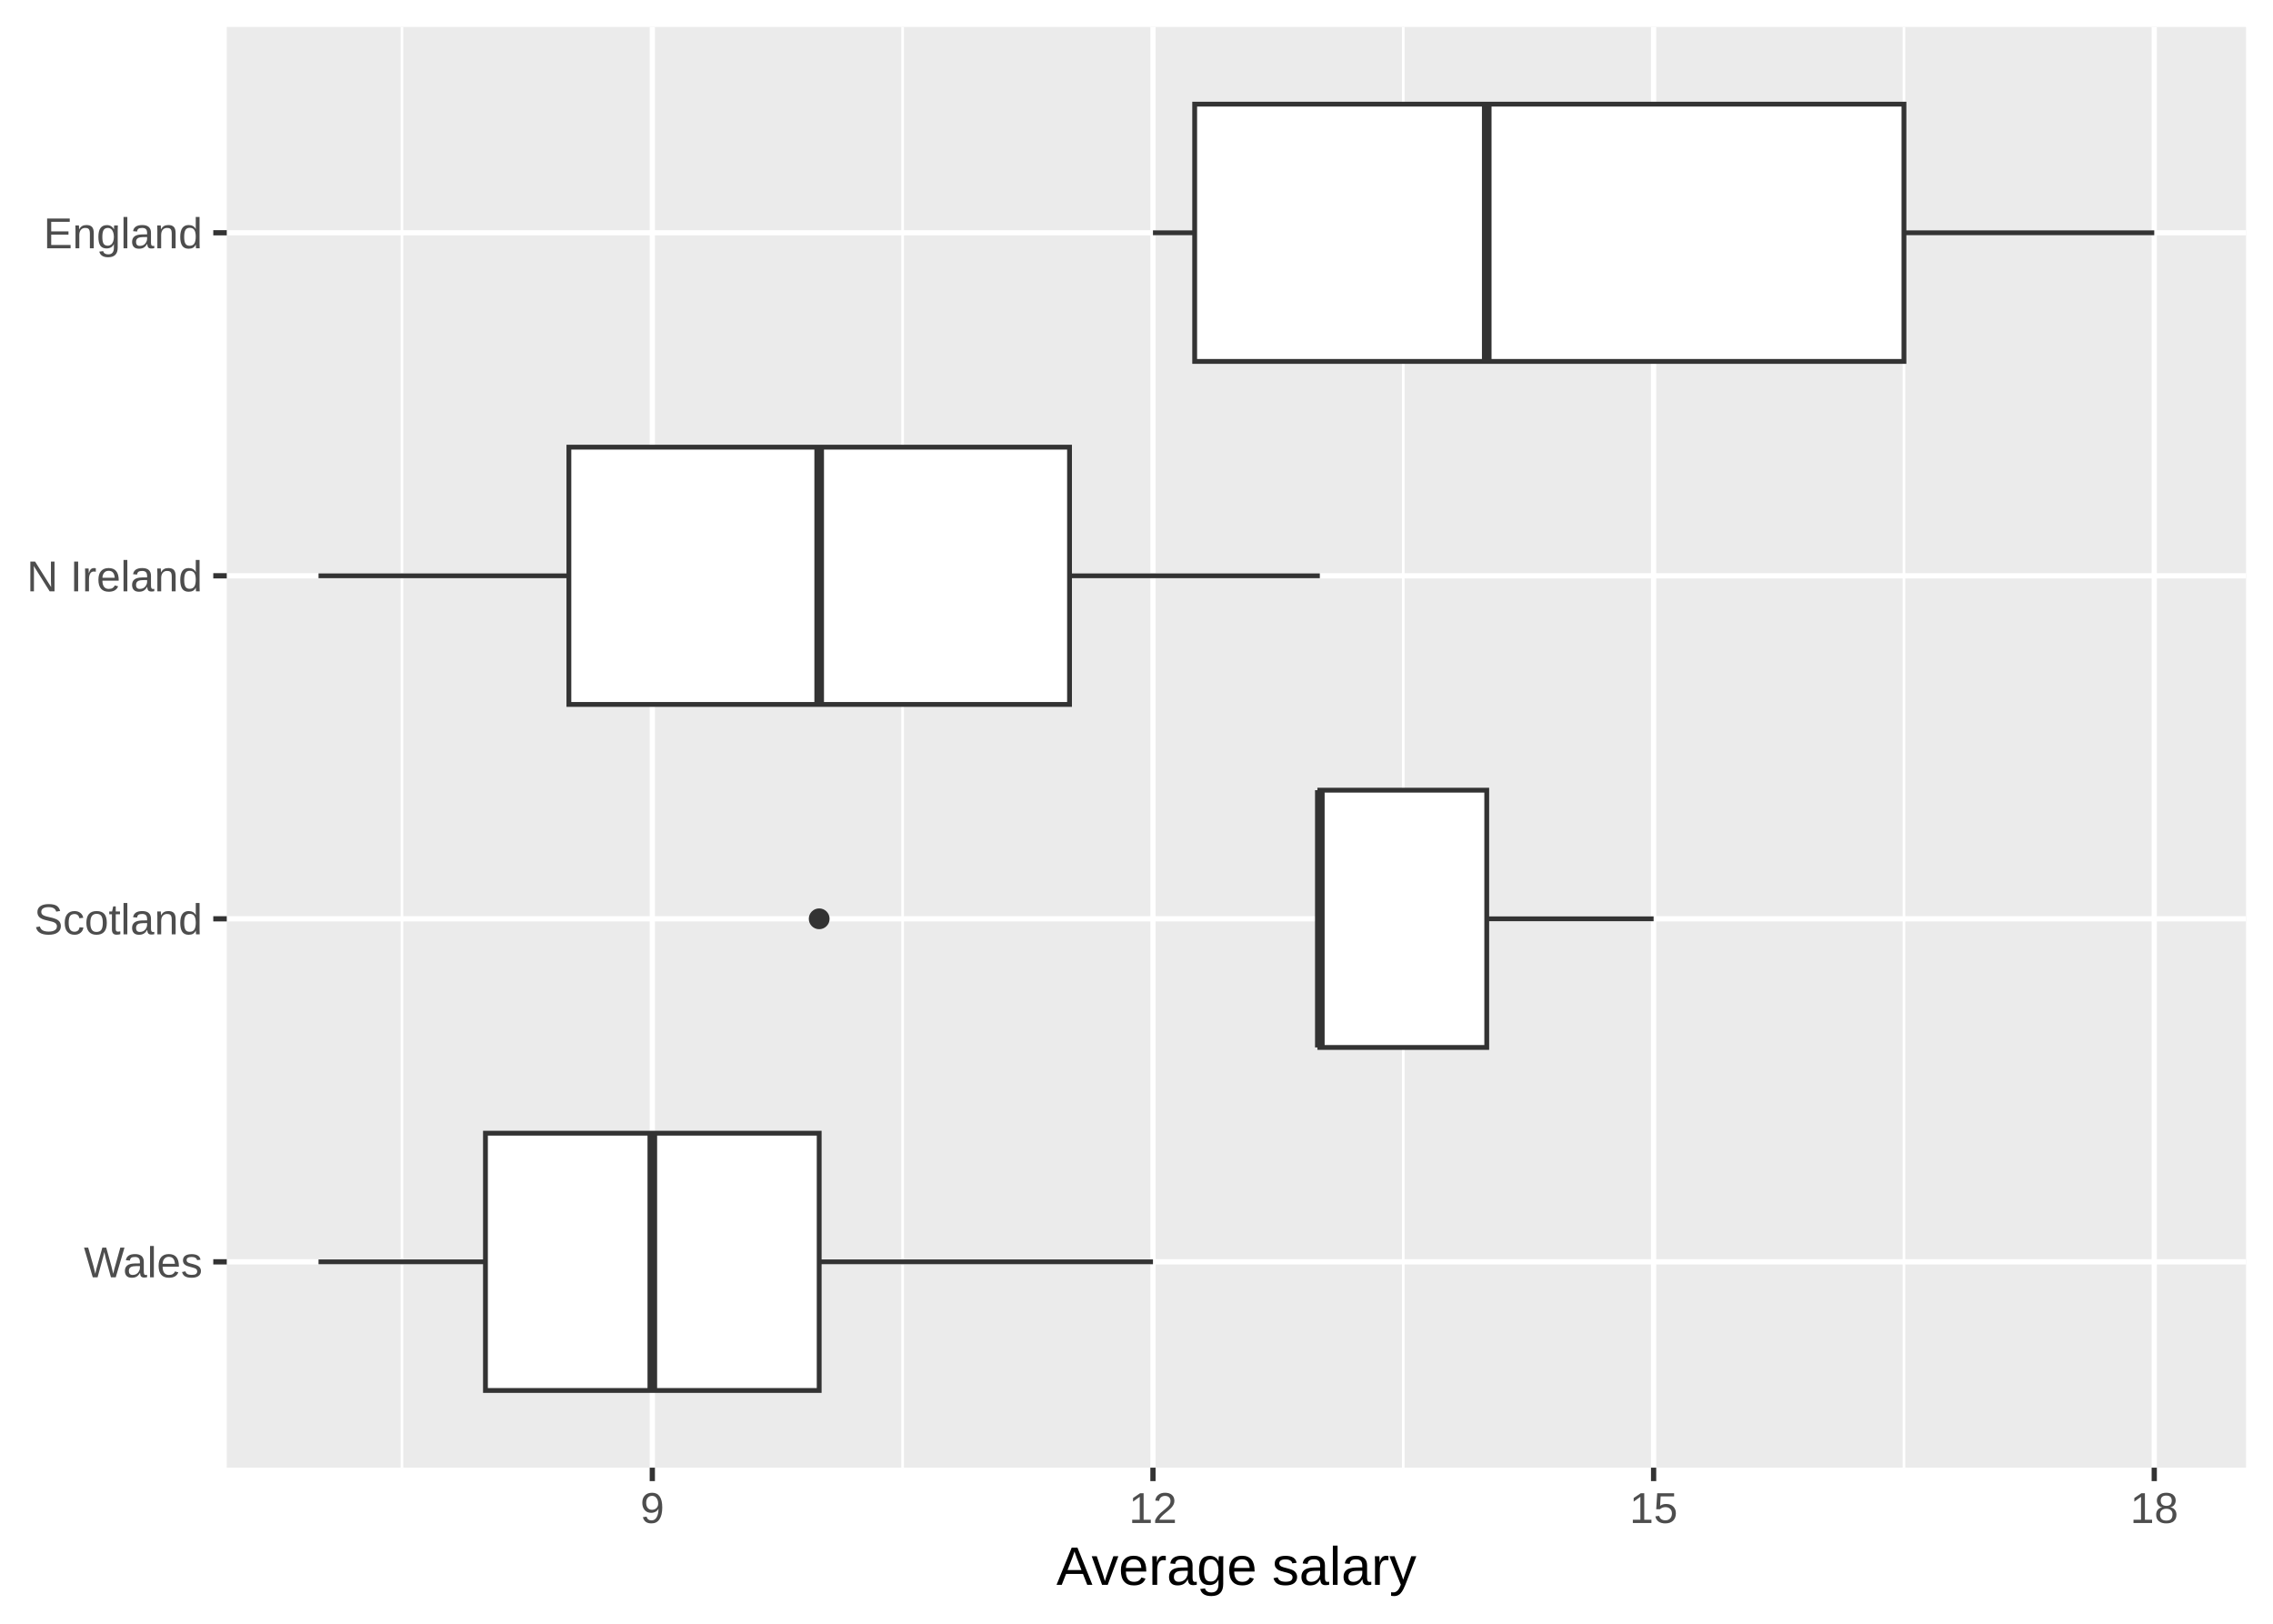
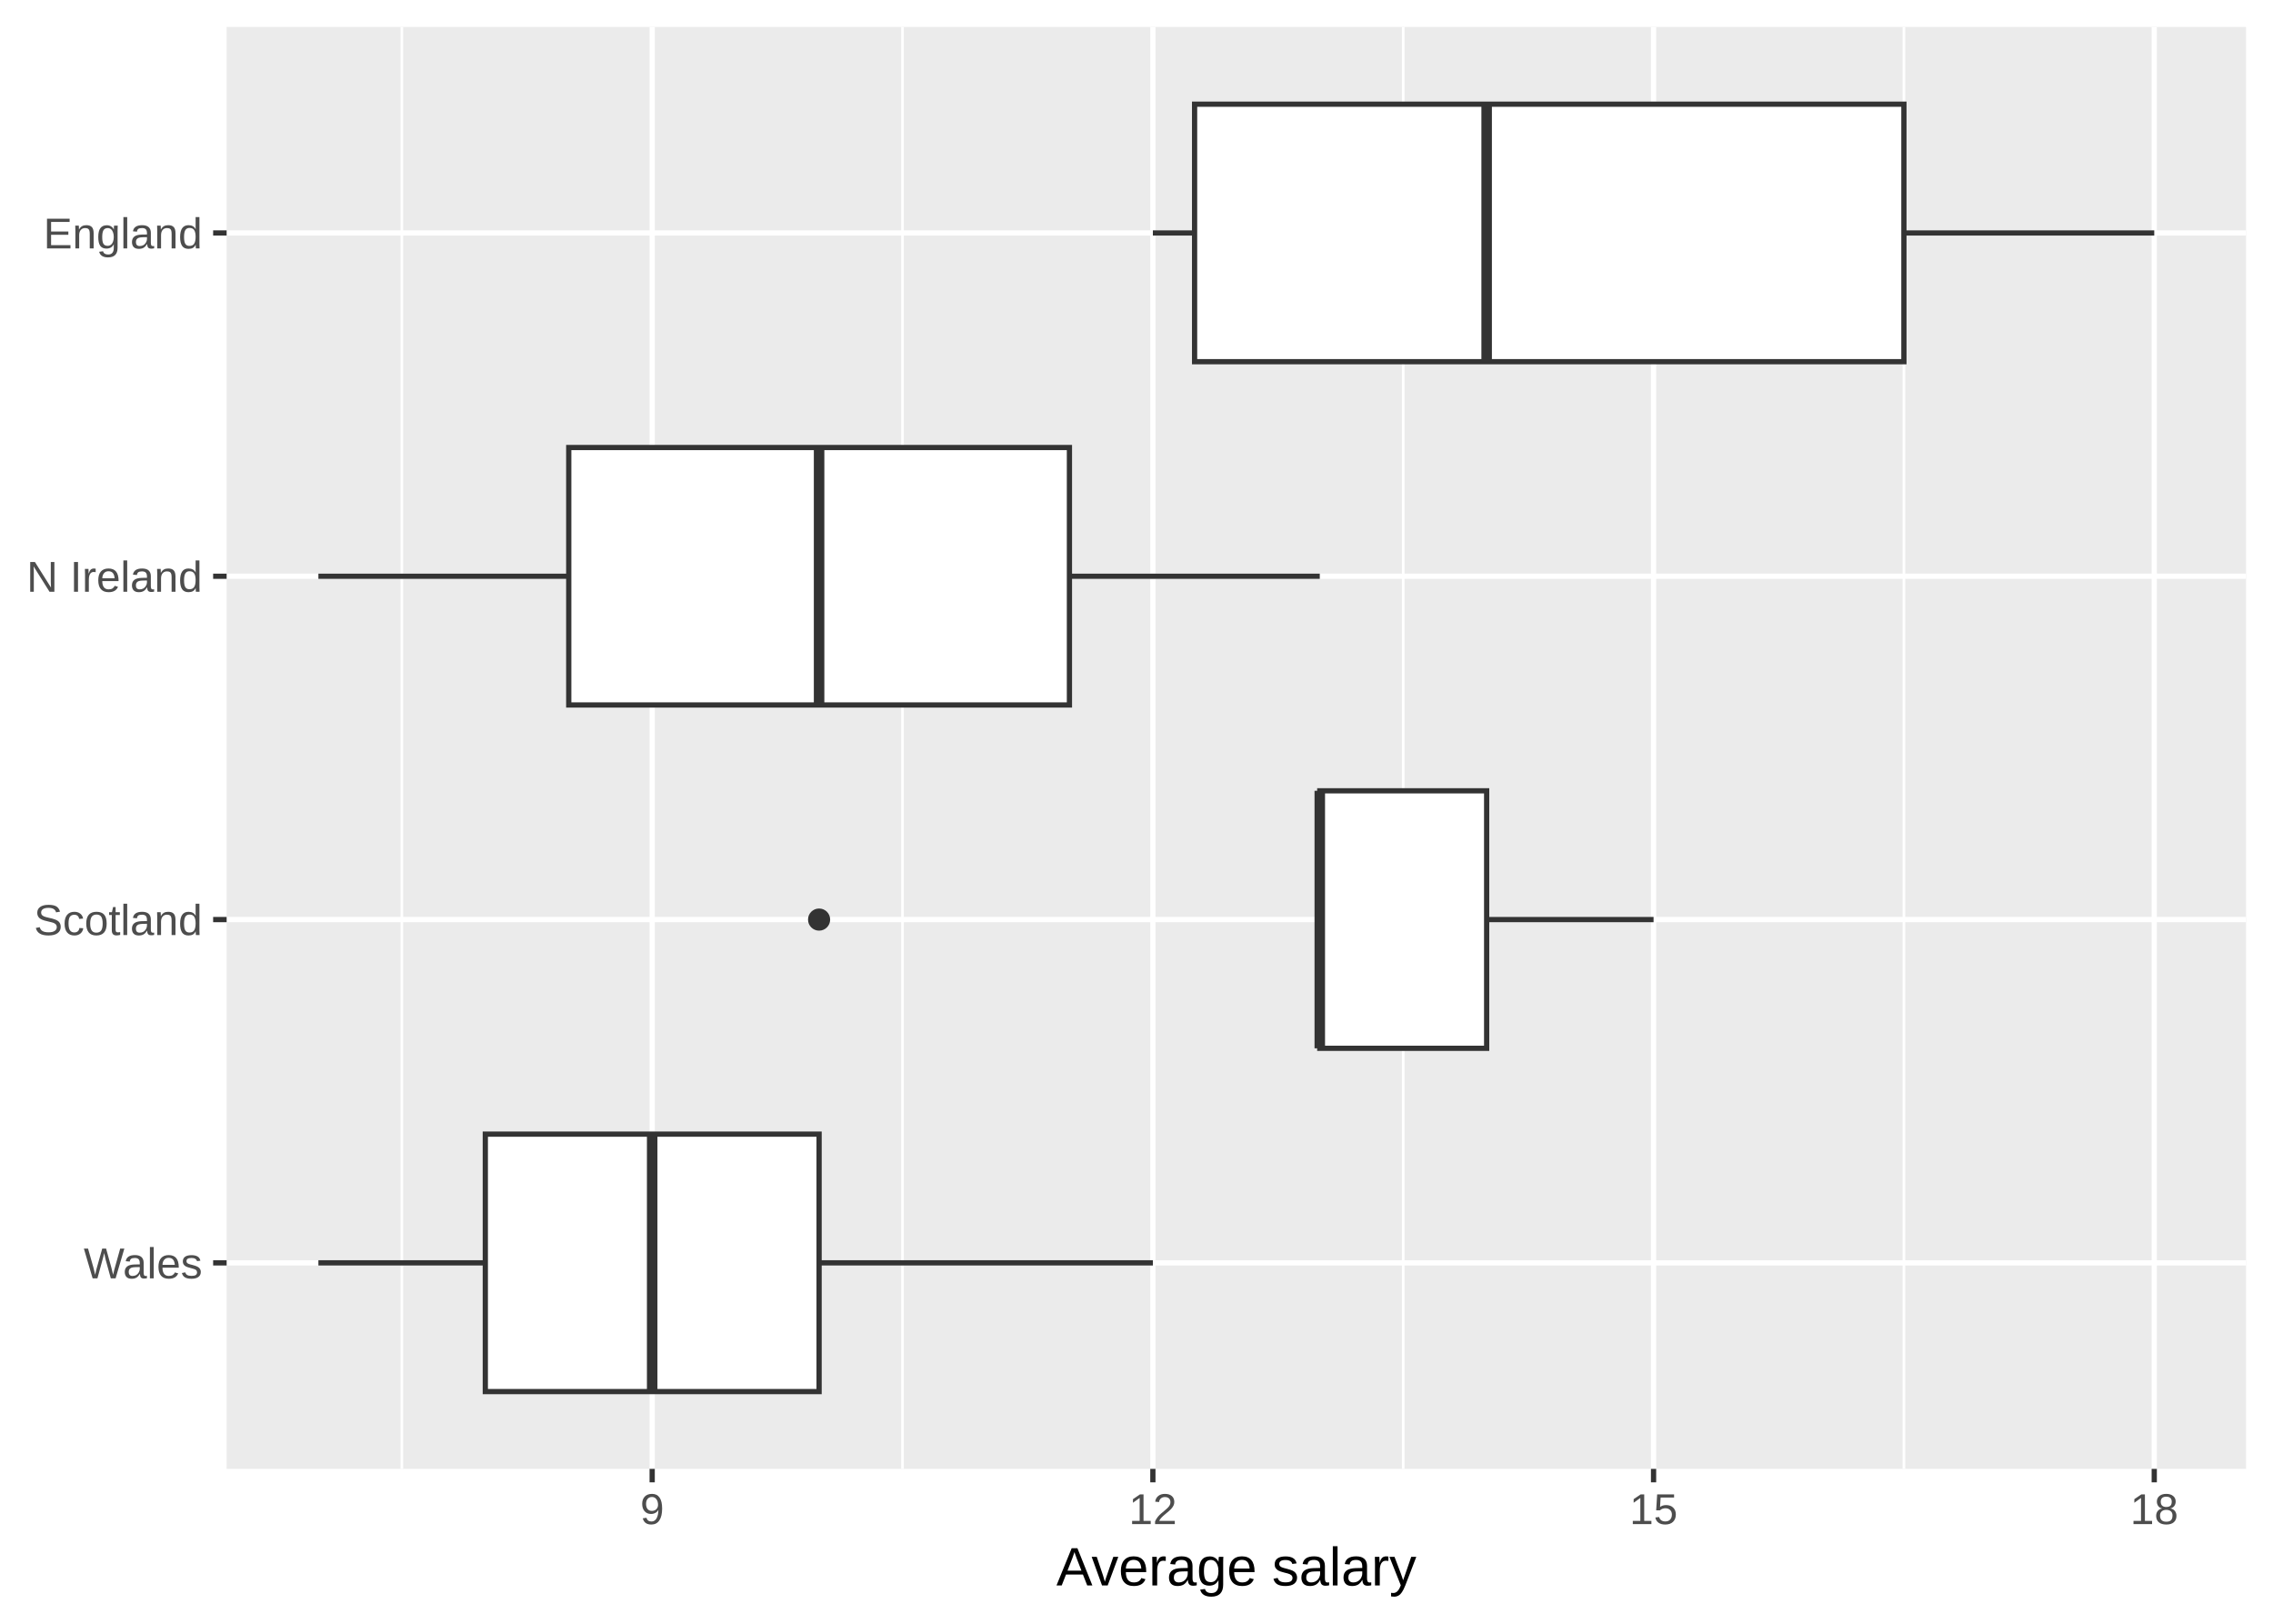
- <svg xmlns="http://www.w3.org/2000/svg" class="svglite" width="504.00pt" height="360.01pt" viewBox="0 0 504.00 360.01">
-   <defs>
-     <style type="text/css">
+ <svg xmlns="http://www.w3.org/2000/svg" width="504.00pt" height="360.01pt" viewBox="0 0 504.00 360.01">
+   <g class="svglite">
+     <defs>
+       <style type="text/css">
    .svglite line, .svglite polyline, .svglite polygon, .svglite path, .svglite rect, .svglite circle {
      fill: none;
      stroke: #000000;
      stroke-linecap: round;
      stroke-linejoin: round;
      stroke-miterlimit: 10.00;
    }
    .svglite text {
      white-space: pre;
    }
+     .svglite g.glyphgroup path {
+       fill: inherit;
+       stroke: none;
+     }
  </style>
-   </defs>
-   <rect width="100%" height="100%" style="stroke: none; fill: #FFFFFF;" />
-   <defs>
-     <clipPath id="cpMC4wMHw1MDQuMDB8MC4wMHwzNjAuMDE=">
-       <rect x="0.00" y="0.00" width="504.00" height="360.01" />
-     </clipPath>
-   </defs>
-   <g clip-path="url(#cpMC4wMHw1MDQuMDB8MC4wMHwzNjAuMDE=)">
-     <rect x="0.00" y="0.00" width="504.00" height="360.01" style="stroke-width: 1.16; stroke: #FFFFFF; fill: #FFFFFF;" />
-   </g>
-   <defs>
-     <clipPath id="cpNTAuMjh8NDk4LjAyfDUuOTh8MzI1LjM5">
-       <rect x="50.28" y="5.98" width="447.74" height="319.42" />
-     </clipPath>
-   </defs>
-   <g clip-path="url(#cpNTAuMjh8NDk4LjAyfDUuOTh8MzI1LjM5)">
-     <rect x="50.28" y="5.98" width="447.74" height="319.42" style="stroke-width: 1.16; stroke: none; fill: #EBEBEB;" />
-     <polyline points="89.13,325.39 89.13,5.98 " style="stroke-width: 0.58; stroke: #FFFFFF; stroke-linecap: butt;" />
-     <polyline points="200.14,325.39 200.14,5.98 " style="stroke-width: 0.58; stroke: #FFFFFF; stroke-linecap: butt;" />
-     <polyline points="311.15,325.39 311.15,5.98 " style="stroke-width: 0.58; stroke: #FFFFFF; stroke-linecap: butt;" />
-     <polyline points="422.17,325.39 422.17,5.98 " style="stroke-width: 0.58; stroke: #FFFFFF; stroke-linecap: butt;" />
-     <polyline points="50.28,279.76 498.02,279.76 " style="stroke-width: 1.16; stroke: #FFFFFF; stroke-linecap: butt;" />
-     <polyline points="50.28,203.71 498.02,203.71 " style="stroke-width: 1.16; stroke: #FFFFFF; stroke-linecap: butt;" />
-     <polyline points="50.28,127.66 498.02,127.66 " style="stroke-width: 1.16; stroke: #FFFFFF; stroke-linecap: butt;" />
-     <polyline points="50.28,51.61 498.02,51.61 " style="stroke-width: 1.16; stroke: #FFFFFF; stroke-linecap: butt;" />
-     <polyline points="144.64,325.39 144.64,5.98 " style="stroke-width: 1.16; stroke: #FFFFFF; stroke-linecap: butt;" />
-     <polyline points="255.65,325.39 255.65,5.98 " style="stroke-width: 1.16; stroke: #FFFFFF; stroke-linecap: butt;" />
-     <polyline points="366.66,325.39 366.66,5.98 " style="stroke-width: 1.16; stroke: #FFFFFF; stroke-linecap: butt;" />
-     <polyline points="477.67,325.39 477.67,5.98 " style="stroke-width: 1.16; stroke: #FFFFFF; stroke-linecap: butt;" />
-     <line x1="181.64" y1="279.76" x2="255.65" y2="279.76" style="stroke-width: 1.07; stroke: #333333; stroke-linecap: butt;" />
-     <line x1="107.64" y1="279.76" x2="70.63" y2="279.76" style="stroke-width: 1.07; stroke: #333333; stroke-linecap: butt;" />
-     <polygon points="181.64,308.28 107.64,308.28 107.64,251.24 181.64,251.24 181.64,308.28 " style="stroke-width: 1.07; stroke: #333333; stroke-linecap: butt; stroke-linejoin: miter; fill: #FFFFFF;" />
-     <line x1="144.64" y1="308.28" x2="144.64" y2="251.24" style="stroke-width: 2.13; stroke: #333333; stroke-linecap: butt; stroke-linejoin: miter;" />
-     <circle cx="181.64" cy="203.71" r="1.95" style="stroke-width: 0.71; stroke: #333333; fill: #333333;" />
-     <line x1="329.66" y1="203.71" x2="366.66" y2="203.71" style="stroke-width: 1.07; stroke: #333333; stroke-linecap: butt;" />
-     <line x1="292.65" y1="203.71" x2="292.65" y2="203.71" style="stroke-width: 1.07; stroke: #333333; stroke-linecap: butt;" />
-     <polygon points="329.66,232.23 292.65,232.23 292.65,175.19 329.66,175.19 329.66,232.23 " style="stroke-width: 1.07; stroke: #333333; stroke-linecap: butt; stroke-linejoin: miter; fill: #FFFFFF;" />
-     <line x1="292.65" y1="232.23" x2="292.65" y2="175.19" style="stroke-width: 2.13; stroke: #333333; stroke-linecap: butt; stroke-linejoin: miter;" />
-     <line x1="237.15" y1="127.66" x2="292.65" y2="127.66" style="stroke-width: 1.07; stroke: #333333; stroke-linecap: butt;" />
-     <line x1="126.14" y1="127.66" x2="70.63" y2="127.66" style="stroke-width: 1.07; stroke: #333333; stroke-linecap: butt;" />
-     <polygon points="237.15,156.18 126.14,156.18 126.14,99.14 237.15,99.14 237.15,156.18 " style="stroke-width: 1.07; stroke: #333333; stroke-linecap: butt; stroke-linejoin: miter; fill: #FFFFFF;" />
-     <line x1="181.64" y1="156.18" x2="181.64" y2="99.14" style="stroke-width: 2.13; stroke: #333333; stroke-linecap: butt; stroke-linejoin: miter;" />
-     <line x1="422.17" y1="51.61" x2="477.67" y2="51.61" style="stroke-width: 1.07; stroke: #333333; stroke-linecap: butt;" />
-     <line x1="264.90" y1="51.61" x2="255.65" y2="51.61" style="stroke-width: 1.07; stroke: #333333; stroke-linecap: butt;" />
-     <polygon points="422.17,80.13 264.90,80.13 264.90,23.09 422.17,23.09 422.17,80.13 " style="stroke-width: 1.07; stroke: #333333; stroke-linecap: butt; stroke-linejoin: miter; fill: #FFFFFF;" />
-     <line x1="329.66" y1="80.13" x2="329.66" y2="23.09" style="stroke-width: 2.13; stroke: #333333; stroke-linecap: butt; stroke-linejoin: miter;" />
-   </g>
-   <g clip-path="url(#cpMC4wMHw1MDQuMDB8MC4wMHwzNjAuMDE=)">
-     <text x="44.90" y="283.20" text-anchor="end" style="font-size: 9.60px;fill: #4D4D4D; font-family: &quot;Arial&quot;;" textLength="26.65px" lengthAdjust="spacingAndGlyphs">Wales</text>
-     <text x="44.90" y="207.15" text-anchor="end" style="font-size: 9.60px;fill: #4D4D4D; font-family: &quot;Arial&quot;;" textLength="37.33px" lengthAdjust="spacingAndGlyphs">Scotland</text>
-     <text x="44.90" y="131.10" text-anchor="end" style="font-size: 9.60px;fill: #4D4D4D; font-family: &quot;Arial&quot;;" textLength="38.92px" lengthAdjust="spacingAndGlyphs">N Ireland</text>
-     <text x="44.90" y="55.05" text-anchor="end" style="font-size: 9.60px;fill: #4D4D4D; font-family: &quot;Arial&quot;;" textLength="35.21px" lengthAdjust="spacingAndGlyphs">England</text>
-     <polyline points="47.29,279.76 50.28,279.76 " style="stroke-width: 1.16; stroke: #333333; stroke-linecap: butt;" />
-     <polyline points="47.29,203.71 50.28,203.71 " style="stroke-width: 1.16; stroke: #333333; stroke-linecap: butt;" />
-     <polyline points="47.29,127.66 50.28,127.66 " style="stroke-width: 1.16; stroke: #333333; stroke-linecap: butt;" />
-     <polyline points="47.29,51.61 50.28,51.61 " style="stroke-width: 1.16; stroke: #333333; stroke-linecap: butt;" />
-     <polyline points="144.64,328.38 144.64,325.39 " style="stroke-width: 1.16; stroke: #333333; stroke-linecap: butt;" />
-     <polyline points="255.65,328.38 255.65,325.39 " style="stroke-width: 1.16; stroke: #333333; stroke-linecap: butt;" />
-     <polyline points="366.66,328.38 366.66,325.39 " style="stroke-width: 1.16; stroke: #333333; stroke-linecap: butt;" />
-     <polyline points="477.67,328.38 477.67,325.39 " style="stroke-width: 1.16; stroke: #333333; stroke-linecap: butt;" />
-     <text x="144.64" y="337.66" text-anchor="middle" style="font-size: 9.60px;fill: #4D4D4D; font-family: &quot;Arial&quot;;" textLength="5.34px" lengthAdjust="spacingAndGlyphs">9</text>
-     <text x="255.65" y="337.66" text-anchor="middle" style="font-size: 9.60px;fill: #4D4D4D; font-family: &quot;Arial&quot;;" textLength="10.67px" lengthAdjust="spacingAndGlyphs">12</text>
-     <text x="366.66" y="337.66" text-anchor="middle" style="font-size: 9.60px;fill: #4D4D4D; font-family: &quot;Arial&quot;;" textLength="10.67px" lengthAdjust="spacingAndGlyphs">15</text>
-     <text x="477.67" y="337.66" text-anchor="middle" style="font-size: 9.60px;fill: #4D4D4D; font-family: &quot;Arial&quot;;" textLength="10.67px" lengthAdjust="spacingAndGlyphs">18</text>
-     <text x="274.15" y="351.38" text-anchor="middle" style="font-size: 12.00px; font-family: &quot;Arial&quot;;" textLength="80.04px" lengthAdjust="spacingAndGlyphs">Average salary</text>
+     </defs>
+     <rect width="100%" height="100%" style="stroke: none; fill: #FFFFFF;" />
+     <defs>
+       <clipPath id="cpMC4wMHw1MDQuMDB8MC4wMHwzNjAuMDE=">
+         <rect x="0.00" y="0.00" width="504.00" height="360.01" />
+       </clipPath>
+     </defs>
+     <g clip-path="url(#cpMC4wMHw1MDQuMDB8MC4wMHwzNjAuMDE=)">
+       <rect x="0.00" y="0.00" width="504.00" height="360.01" style="stroke-width: 1.16; stroke: #FFFFFF; fill: #FFFFFF;" />
+     </g>
+     <defs>
+       <clipPath id="cpNTAuMjV8NDk4LjAyfDUuOTh8MzI1LjY2">
+         <rect x="50.25" y="5.98" width="447.77" height="319.68" />
+       </clipPath>
+     </defs>
+     <g clip-path="url(#cpNTAuMjV8NDk4LjAyfDUuOTh8MzI1LjY2)">
+       <rect x="50.25" y="5.98" width="447.77" height="319.68" style="stroke-width: 1.16; stroke: none; fill: #EBEBEB;" />
+       <polyline points="89.10,325.66 89.10,5.98 " style="stroke-width: 0.58; stroke: #FFFFFF; stroke-linecap: butt;" />
+       <polyline points="200.12,325.66 200.12,5.98 " style="stroke-width: 0.58; stroke: #FFFFFF; stroke-linecap: butt;" />
+       <polyline points="311.14,325.66 311.14,5.98 " style="stroke-width: 0.58; stroke: #FFFFFF; stroke-linecap: butt;" />
+       <polyline points="422.16,325.66 422.16,5.98 " style="stroke-width: 0.58; stroke: #FFFFFF; stroke-linecap: butt;" />
+       <polyline points="50.25,279.99 498.02,279.99 " style="stroke-width: 1.16; stroke: #FFFFFF; stroke-linecap: butt;" />
+       <polyline points="50.25,203.88 498.02,203.88 " style="stroke-width: 1.16; stroke: #FFFFFF; stroke-linecap: butt;" />
+       <polyline points="50.25,127.76 498.02,127.76 " style="stroke-width: 1.16; stroke: #FFFFFF; stroke-linecap: butt;" />
+       <polyline points="50.25,51.65 498.02,51.65 " style="stroke-width: 1.16; stroke: #FFFFFF; stroke-linecap: butt;" />
+       <polyline points="144.61,325.66 144.61,5.98 " style="stroke-width: 1.16; stroke: #FFFFFF; stroke-linecap: butt;" />
+       <polyline points="255.63,325.66 255.63,5.98 " style="stroke-width: 1.16; stroke: #FFFFFF; stroke-linecap: butt;" />
+       <polyline points="366.65,325.66 366.65,5.98 " style="stroke-width: 1.16; stroke: #FFFFFF; stroke-linecap: butt;" />
+       <polyline points="477.67,325.66 477.67,5.98 " style="stroke-width: 1.16; stroke: #FFFFFF; stroke-linecap: butt;" />
+       <line x1="181.62" y1="279.99" x2="255.63" y2="279.99" style="stroke-width: 1.16; stroke: #333333; stroke-linecap: butt;" />
+       <line x1="107.61" y1="279.99" x2="70.60" y2="279.99" style="stroke-width: 1.16; stroke: #333333; stroke-linecap: butt;" />
+       <polygon points="181.62,308.53 107.61,308.53 107.61,251.45 181.62,251.45 181.62,308.53 " style="stroke-width: 1.16; stroke: #333333; stroke-linecap: butt; stroke-linejoin: miter; fill: #FFFFFF;" />
+       <line x1="144.61" y1="308.53" x2="144.61" y2="251.45" style="stroke-width: 2.33; stroke: #333333; stroke-linecap: butt; stroke-linejoin: miter;" />
+       <circle cx="181.62" cy="203.88" r="2.10" style="stroke-width: 0.71; stroke: #333333; fill: #333333;" />
+       <line x1="329.64" y1="203.88" x2="366.65" y2="203.88" style="stroke-width: 1.16; stroke: #333333; stroke-linecap: butt;" />
+       <line x1="292.64" y1="203.88" x2="292.64" y2="203.88" style="stroke-width: 1.16; stroke: #333333; stroke-linecap: butt;" />
+       <polygon points="329.64,232.42 292.64,232.42 292.64,175.33 329.64,175.33 329.64,232.42 " style="stroke-width: 1.16; stroke: #333333; stroke-linecap: butt; stroke-linejoin: miter; fill: #FFFFFF;" />
+       <line x1="292.64" y1="232.42" x2="292.64" y2="175.33" style="stroke-width: 2.33; stroke: #333333; stroke-linecap: butt; stroke-linejoin: miter;" />
+       <line x1="237.13" y1="127.76" x2="292.64" y2="127.76" style="stroke-width: 1.16; stroke: #333333; stroke-linecap: butt;" />
+       <line x1="126.11" y1="127.76" x2="70.60" y2="127.76" style="stroke-width: 1.16; stroke: #333333; stroke-linecap: butt;" />
+       <polygon points="237.13,156.30 126.11,156.30 126.11,99.22 237.13,99.22 237.13,156.30 " style="stroke-width: 1.16; stroke: #333333; stroke-linecap: butt; stroke-linejoin: miter; fill: #FFFFFF;" />
+       <line x1="181.62" y1="156.30" x2="181.62" y2="99.22" style="stroke-width: 2.33; stroke: #333333; stroke-linecap: butt; stroke-linejoin: miter;" />
+       <line x1="422.16" y1="51.65" x2="477.67" y2="51.65" style="stroke-width: 1.16; stroke: #333333; stroke-linecap: butt;" />
+       <line x1="264.88" y1="51.65" x2="255.63" y2="51.65" style="stroke-width: 1.16; stroke: #333333; stroke-linecap: butt;" />
+       <polygon points="422.16,80.19 264.88,80.19 264.88,23.10 422.16,23.10 422.16,80.19 " style="stroke-width: 1.16; stroke: #333333; stroke-linecap: butt; stroke-linejoin: miter; fill: #FFFFFF;" />
+       <line x1="329.64" y1="80.19" x2="329.64" y2="23.10" style="stroke-width: 2.33; stroke: #333333; stroke-linecap: butt; stroke-linejoin: miter;" />
+     </g>
+     <g clip-path="url(#cpMC4wMHw1MDQuMDB8MC4wMHwzNjAuMDE=)">
+       <text x="44.87" y="283.42" text-anchor="end" style="font-size: 9.60px;fill: #4D4D4D; font-family: &quot;Arial&quot;;" textLength="26.28px" lengthAdjust="spacingAndGlyphs">Wales</text>
+       <text x="44.87" y="207.31" text-anchor="end" style="font-size: 9.60px;fill: #4D4D4D; font-family: &quot;Arial&quot;;" textLength="37.31px" lengthAdjust="spacingAndGlyphs">Scotland</text>
+       <text x="44.87" y="131.20" text-anchor="end" style="font-size: 9.60px;fill: #4D4D4D; font-family: &quot;Arial&quot;;" textLength="38.89px" lengthAdjust="spacingAndGlyphs">N Ireland</text>
+       <text x="44.87" y="55.08" text-anchor="end" style="font-size: 9.60px;fill: #4D4D4D; font-family: &quot;Arial&quot;;" textLength="35.17px" lengthAdjust="spacingAndGlyphs">England</text>
+       <polyline points="47.26,279.99 50.25,279.99 " style="stroke-width: 1.16; stroke: #333333; stroke-linecap: butt;" />
+       <polyline points="47.26,203.88 50.25,203.88 " style="stroke-width: 1.16; stroke: #333333; stroke-linecap: butt;" />
+       <polyline points="47.26,127.76 50.25,127.76 " style="stroke-width: 1.16; stroke: #333333; stroke-linecap: butt;" />
+       <polyline points="47.26,51.65 50.25,51.65 " style="stroke-width: 1.16; stroke: #333333; stroke-linecap: butt;" />
+       <polyline points="144.61,328.65 144.61,325.66 " style="stroke-width: 1.16; stroke: #333333; stroke-linecap: butt;" />
+       <polyline points="255.63,328.65 255.63,325.66 " style="stroke-width: 1.16; stroke: #333333; stroke-linecap: butt;" />
+       <polyline points="366.65,328.65 366.65,325.66 " style="stroke-width: 1.16; stroke: #333333; stroke-linecap: butt;" />
+       <polyline points="477.67,328.65 477.67,325.66 " style="stroke-width: 1.16; stroke: #333333; stroke-linecap: butt;" />
+       <text x="144.61" y="337.91" text-anchor="middle" style="font-size: 9.60px;fill: #4D4D4D; font-family: &quot;Arial&quot;;" textLength="5.33px" lengthAdjust="spacingAndGlyphs">9</text>
+       <text x="255.63" y="337.91" text-anchor="middle" style="font-size: 9.60px;fill: #4D4D4D; font-family: &quot;Arial&quot;;" textLength="10.66px" lengthAdjust="spacingAndGlyphs">12</text>
+       <text x="366.65" y="337.91" text-anchor="middle" style="font-size: 9.60px;fill: #4D4D4D; font-family: &quot;Arial&quot;;" textLength="10.66px" lengthAdjust="spacingAndGlyphs">15</text>
+       <text x="477.67" y="337.91" text-anchor="middle" style="font-size: 9.60px;fill: #4D4D4D; font-family: &quot;Arial&quot;;" textLength="10.66px" lengthAdjust="spacingAndGlyphs">18</text>
+       <text x="274.14" y="351.51" text-anchor="middle" style="font-size: 12.00px; font-family: &quot;Arial&quot;;" textLength="79.81px" lengthAdjust="spacingAndGlyphs">Average salary</text>
+     </g>
  </g>
</svg>
